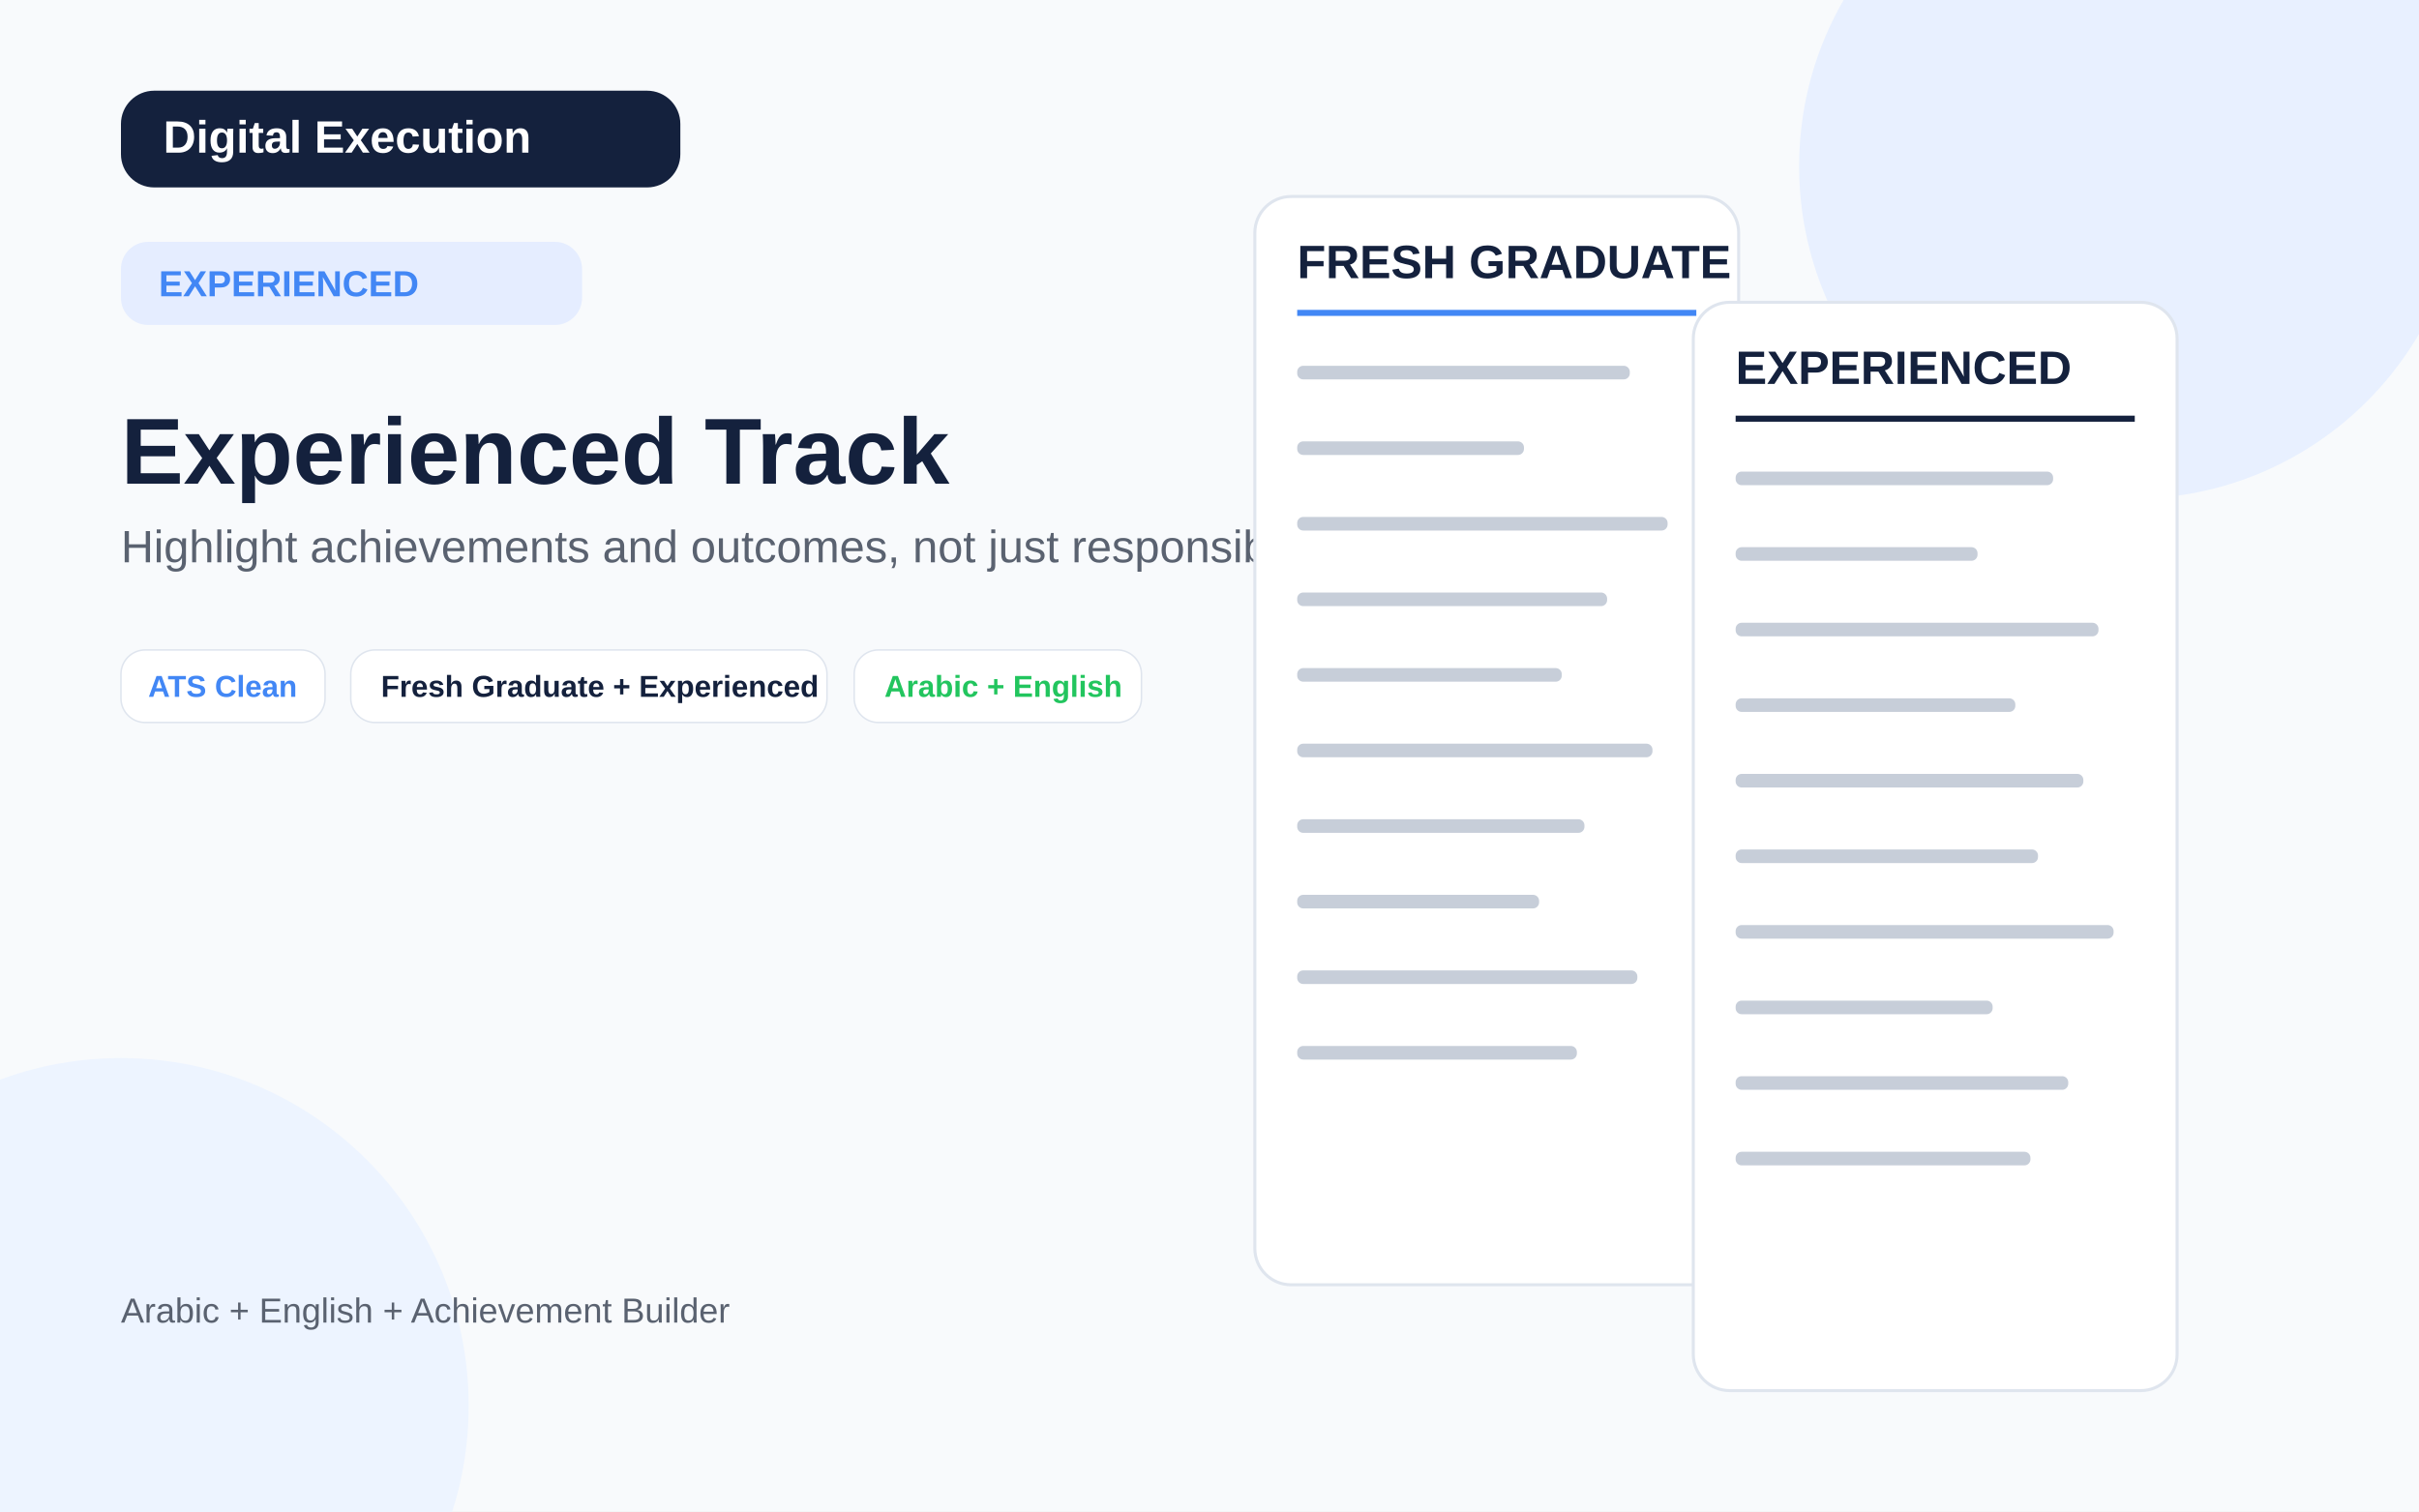
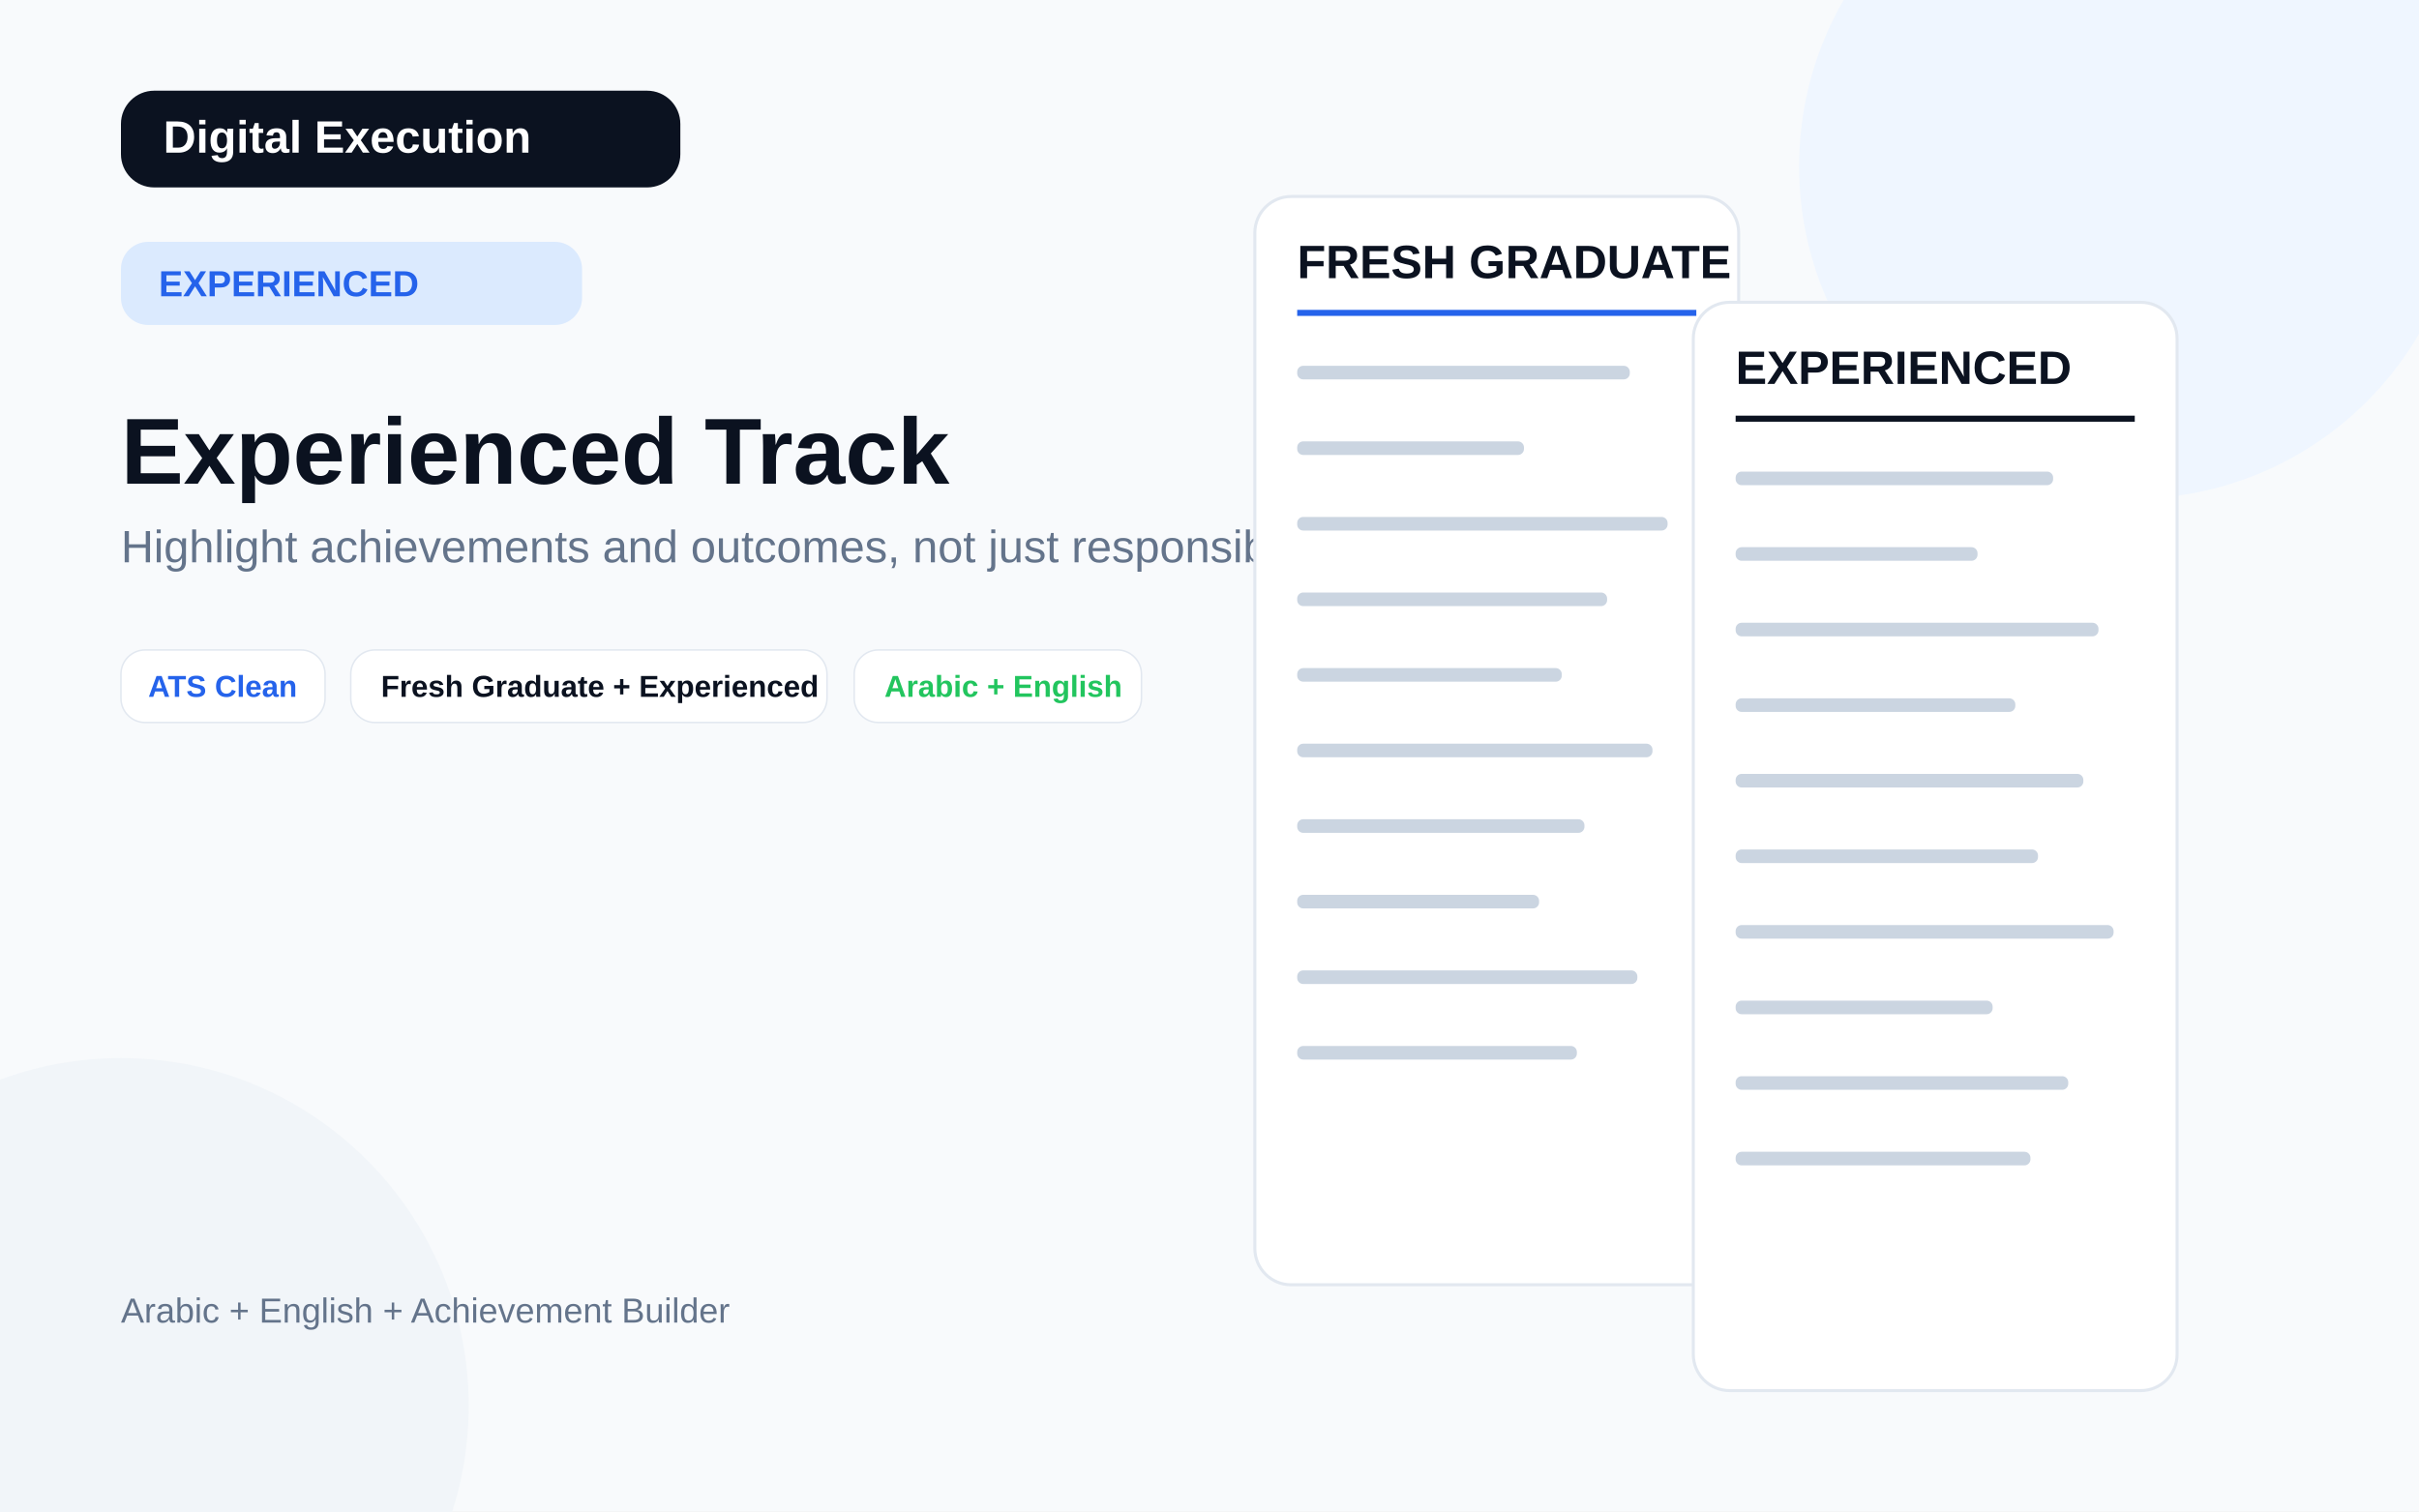
<svg xmlns="http://www.w3.org/2000/svg" width="1600" height="1000" viewBox="0 0 1600 1000">
  <rect width="1600" height="1000" fill="#f8fafc" />
-   <circle cx="1410" cy="110" r="220" fill="#e8f0ff" />
-   <circle cx="80" cy="930" r="230" fill="#edf4ff" />
-   <rect x="80" y="60" rx="22" width="370" height="64" fill="#14213d" />
+   <circle cx="1410" cy="110" r="220" fill="#EFF6FF" />
+   <circle cx="80" cy="930" r="230" fill="#F1F5F9" />
+   <rect x="80" y="60" rx="22" width="370" height="64" fill="#0B1220" />
  <text x="108" y="101" font-family="Arial,sans-serif" font-size="30" font-weight="700" fill="#fff">Digital Execution</text>
-   <rect x="80" y="160" rx="18" width="305" height="55" fill="#e5edff" />
-   <text x="105" y="196" font-family="Arial,sans-serif" font-size="24" font-weight="700" fill="#4287f5">EXPERIENCED</text>
-   <text x="80" y="320" font-family="Arial,sans-serif" font-size="62" font-weight="700" fill="#14213d">Experienced Track</text>
-   <text x="80" y="372" font-family="Arial,sans-serif" font-size="30" fill="#5a6270">Highlight achievements and outcomes, not just responsibilities</text>
+   <rect x="80" y="160" rx="18" width="305" height="55" fill="#DBEAFE" />
+   <text x="105" y="196" font-family="Arial,sans-serif" font-size="24" font-weight="700" fill="#2563EB">EXPERIENCED</text>
+   <text x="80" y="320" font-family="Arial,sans-serif" font-size="62" font-weight="700" fill="#0B1220">Experienced Track</text>
+   <text x="80" y="372" font-family="Arial,sans-serif" font-size="30" fill="#64748B">Highlight achievements and outcomes, not just responsibilities</text>
  <g font-family="Arial,sans-serif" font-size="20" font-weight="700">
-     <rect x="80" y="430" rx="16" width="135" height="48" fill="#fff" stroke="#dfe5ee" />
-     <text x="98" y="461" fill="#4287f5">ATS Clean</text>
-     <rect x="232" y="430" rx="16" width="315" height="48" fill="#fff" stroke="#dfe5ee" />
-     <text x="252" y="461" fill="#14213d">Fresh Graduate + Experienced</text>
-     <rect x="565" y="430" rx="16" width="190" height="48" fill="#fff" stroke="#dfe5ee" />
+     <rect x="80" y="430" rx="16" width="135" height="48" fill="#fff" stroke="#E2E8F0" />
+     <text x="98" y="461" fill="#2563EB">ATS Clean</text>
+     <rect x="232" y="430" rx="16" width="315" height="48" fill="#fff" stroke="#E2E8F0" />
+     <text x="252" y="461" fill="#0B1220">Fresh Graduate + Experienced</text>
+     <rect x="565" y="430" rx="16" width="190" height="48" fill="#fff" stroke="#E2E8F0" />
    <text x="585" y="461" fill="#22c55e">Arabic + English</text>
  </g>
  <g>
-     <rect x="830" y="130" rx="24" width="320" height="720" fill="#fff" stroke="#dfe5ee" stroke-width="2" />
-     <text x="858" y="184" font-family="Arial,sans-serif" font-size="31" font-weight="700" fill="#14213d">FRESH GRADUATE</text>
-     <rect x="858" y="205" width="264" height="4" fill="#4287f5" />
-     <g fill="#c7ced9">
+     <rect x="830" y="130" rx="24" width="320" height="720" fill="#fff" stroke="#E2E8F0" stroke-width="2" />
+     <text x="858" y="184" font-family="Arial,sans-serif" font-size="31" font-weight="700" fill="#0B1220">FRESH GRADUATE</text>
+     <rect x="858" y="205" width="264" height="4" fill="#2563EB" />
+     <g fill="#CBD5E1">
      <rect x="858" y="242" rx="4" width="220" height="9" />
      <rect x="858" y="292" rx="4" width="150" height="9" />
      <rect x="858" y="342" rx="4" width="245" height="9" />
      <rect x="858" y="392" rx="4" width="205" height="9" />
      <rect x="858" y="442" rx="4" width="175" height="9" />
      <rect x="858" y="492" rx="4" width="235" height="9" />
      <rect x="858" y="542" rx="4" width="190" height="9" />
      <rect x="858" y="592" rx="4" width="160" height="9" />
      <rect x="858" y="642" rx="4" width="225" height="9" />
      <rect x="858" y="692" rx="4" width="185" height="9" />
    </g>
-     <rect x="1120" y="200" rx="24" width="320" height="720" fill="#fff" stroke="#dfe5ee" stroke-width="2" />
-     <text x="1148" y="254" font-family="Arial,sans-serif" font-size="31" font-weight="700" fill="#14213d">EXPERIENCED</text>
-     <rect x="1148" y="275" width="264" height="4" fill="#14213d" />
-     <g fill="#c7ced9">
+     <rect x="1120" y="200" rx="24" width="320" height="720" fill="#fff" stroke="#E2E8F0" stroke-width="2" />
+     <text x="1148" y="254" font-family="Arial,sans-serif" font-size="31" font-weight="700" fill="#0B1220">EXPERIENCED</text>
+     <rect x="1148" y="275" width="264" height="4" fill="#0B1220" />
+     <g fill="#CBD5E1">
      <rect x="1148" y="312" rx="4" width="210" height="9" />
      <rect x="1148" y="362" rx="4" width="160" height="9" />
      <rect x="1148" y="412" rx="4" width="240" height="9" />
      <rect x="1148" y="462" rx="4" width="185" height="9" />
      <rect x="1148" y="512" rx="4" width="230" height="9" />
      <rect x="1148" y="562" rx="4" width="200" height="9" />
      <rect x="1148" y="612" rx="4" width="250" height="9" />
      <rect x="1148" y="662" rx="4" width="170" height="9" />
      <rect x="1148" y="712" rx="4" width="220" height="9" />
      <rect x="1148" y="762" rx="4" width="195" height="9" />
    </g>
  </g>
-   <text x="80" y="875" font-family="Arial,sans-serif" font-size="23" fill="#5a6270">Arabic + English + Achievement Builder</text>
+   <text x="80" y="875" font-family="Arial,sans-serif" font-size="23" fill="#64748B">Arabic + English + Achievement Builder</text>
</svg>
